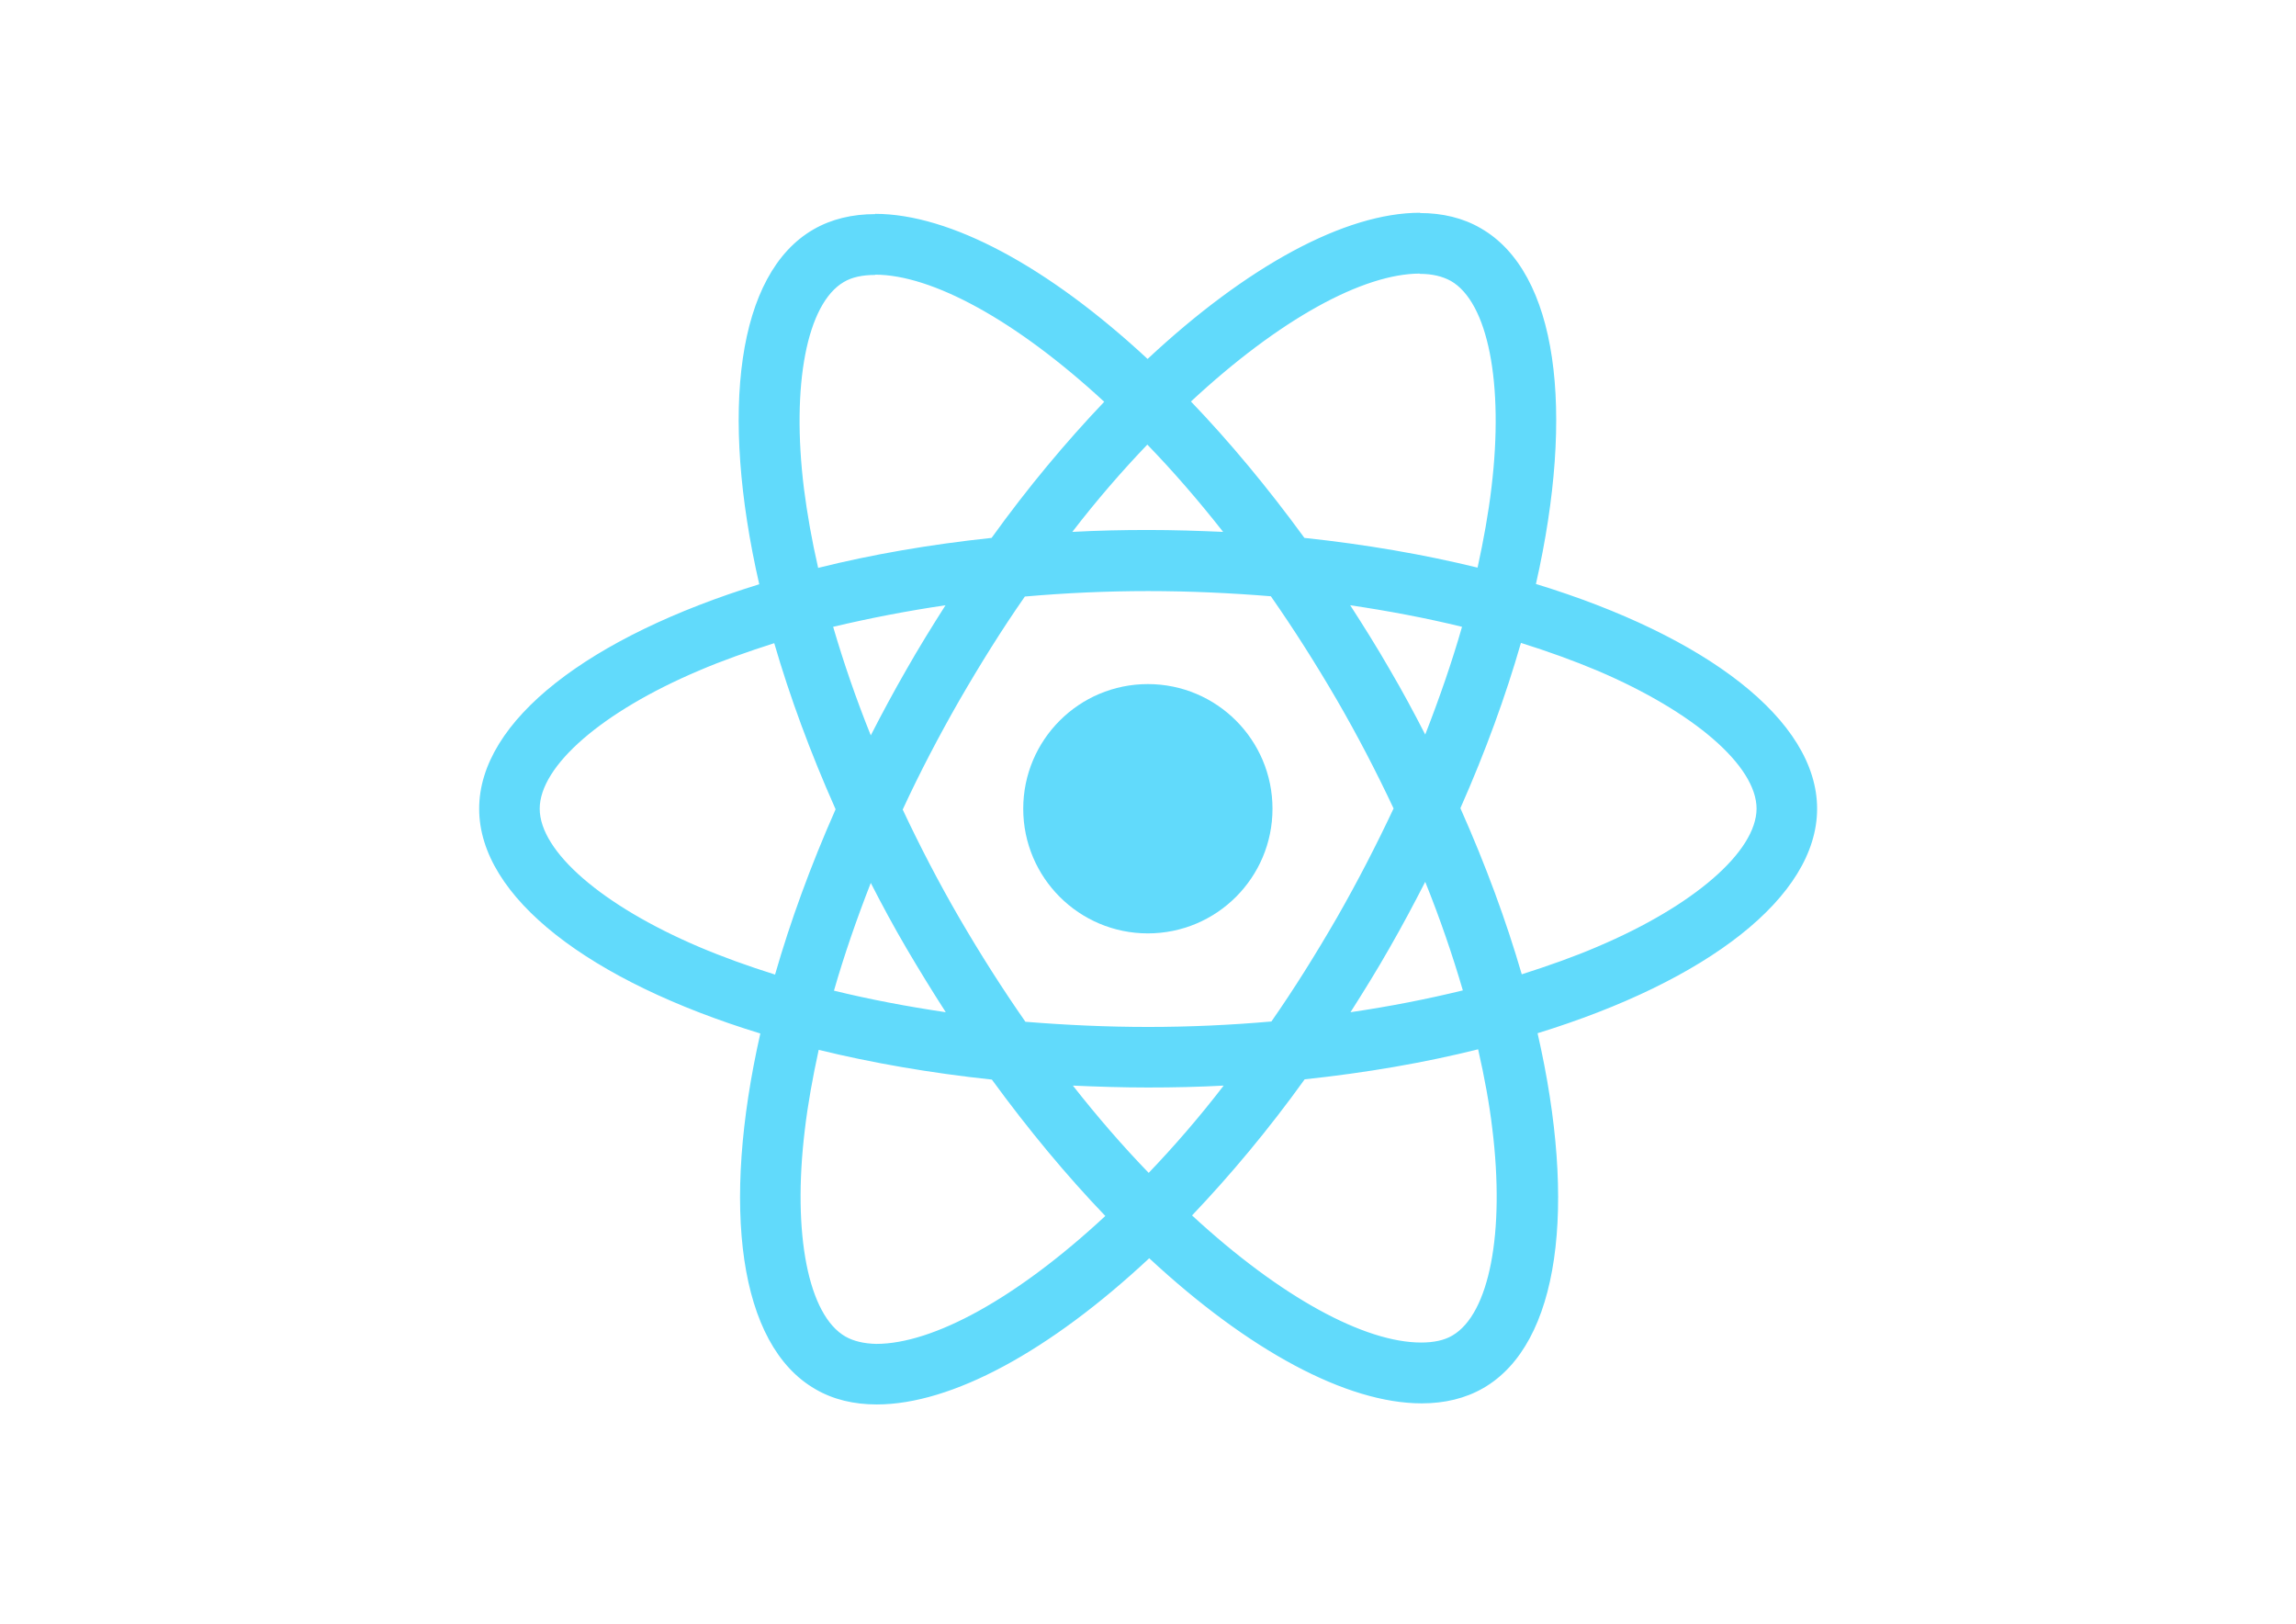
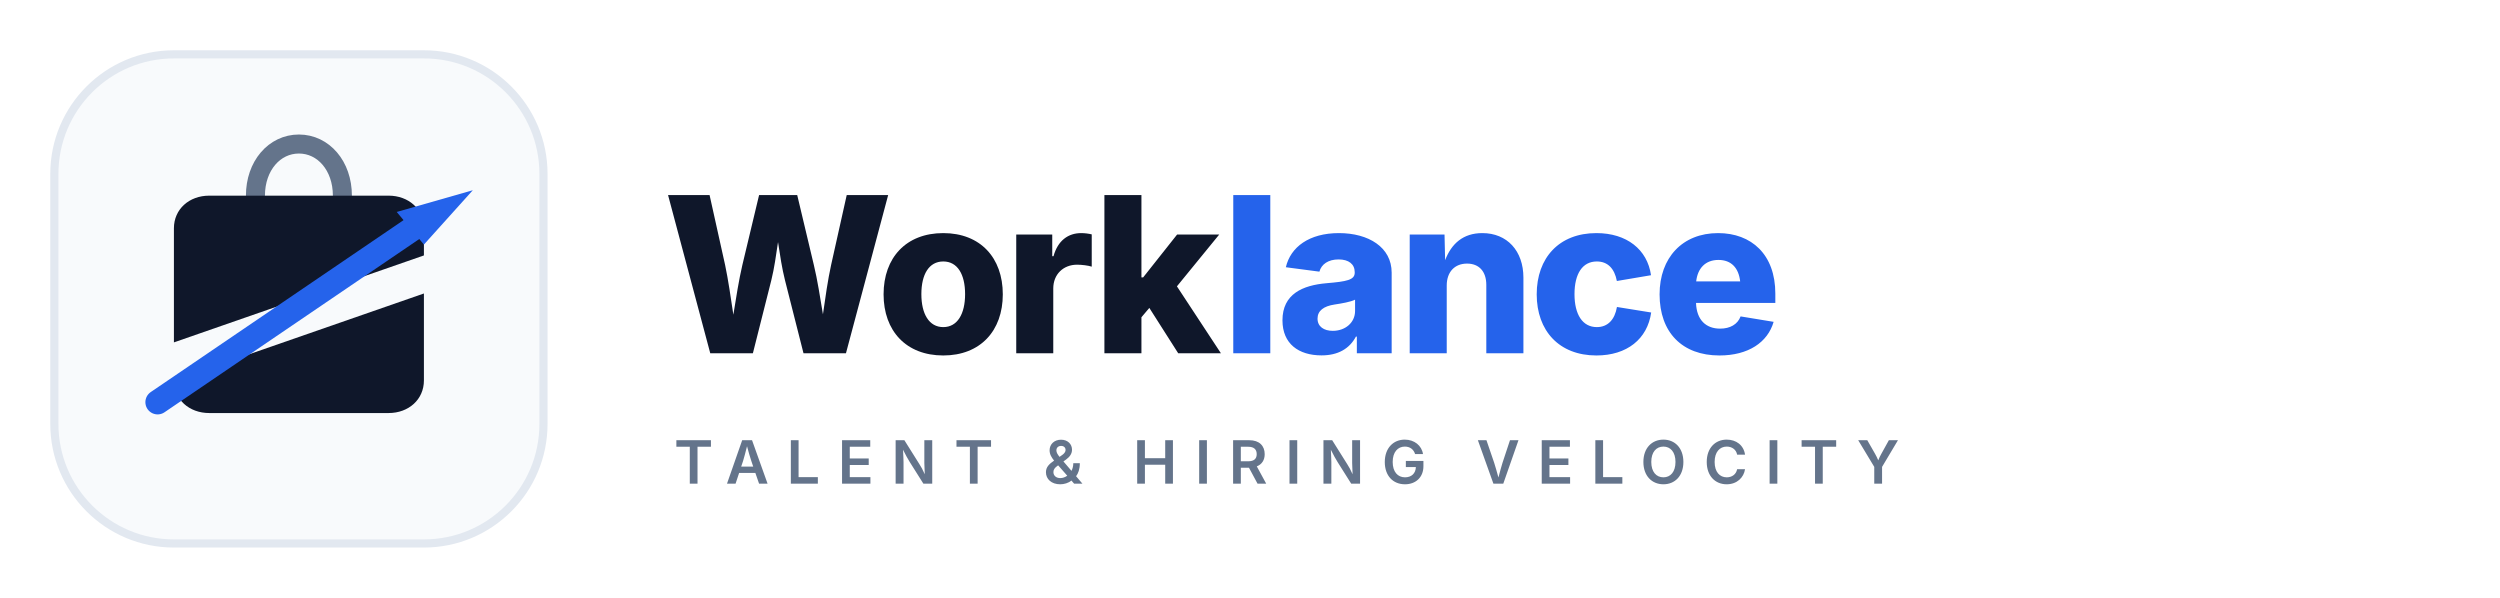
- <svg xmlns="http://www.w3.org/2000/svg" viewBox="0 0 841.9 595.3">
-   <g fill="#61DAFB">
-     <path d="M666.3 296.5c0-32.5-40.7-63.3-103.1-82.4 14.4-63.6 8-114.2-20.2-130.4-6.5-3.8-14.1-5.6-22.4-5.6v22.3c4.6 0 8.3.9 11.4 2.6 13.6 7.8 19.5 37.5 14.9 75.7-1.1 9.4-2.9 19.3-5.1 29.4-19.6-4.8-41-8.5-63.5-10.9-13.5-18.5-27.5-35.3-41.6-50 32.6-30.3 63.2-46.9 84-46.9V78c-27.5 0-63.5 19.6-99.9 53.6-36.4-33.8-72.4-53.2-99.9-53.2v22.3c20.7 0 51.4 16.5 84 46.6-14 14.7-28 31.4-41.3 49.9-22.6 2.4-44 6.1-63.6 11-2.3-10-4-19.7-5.2-29-4.7-38.2 1.1-67.9 14.6-75.8 3-1.8 6.9-2.6 11.5-2.6V78.5c-8.4 0-16 1.8-22.6 5.6-28.1 16.2-34.4 66.7-19.9 130.1-62.2 19.2-102.7 49.9-102.7 82.3 0 32.5 40.7 63.3 103.1 82.4-14.4 63.6-8 114.2 20.2 130.4 6.5 3.8 14.1 5.6 22.5 5.6 27.5 0 63.5-19.6 99.9-53.6 36.4 33.8 72.4 53.2 99.9 53.2 8.4 0 16-1.8 22.6-5.6 28.1-16.2 34.4-66.7 19.9-130.1 62-19.1 102.5-49.9 102.5-82.3zm-130.2-66.7c-3.7 12.9-8.3 26.2-13.5 39.5-4.1-8-8.4-16-13.1-24-4.6-8-9.5-15.8-14.4-23.4 14.2 2.1 27.9 4.7 41 7.9zm-45.8 106.5c-7.8 13.5-15.8 26.3-24.1 38.2-14.9 1.3-30 2-45.2 2-15.1 0-30.2-.7-45-1.9-8.3-11.9-16.4-24.6-24.2-38-7.6-13.1-14.5-26.4-20.8-39.8 6.2-13.4 13.2-26.8 20.7-39.9 7.8-13.5 15.8-26.3 24.1-38.2 14.9-1.3 30-2 45.2-2 15.1 0 30.2.7 45 1.9 8.3 11.9 16.4 24.6 24.2 38 7.6 13.1 14.5 26.4 20.8 39.8-6.3 13.4-13.2 26.8-20.7 39.9zm32.3-13c5.4 13.4 10 26.8 13.8 39.8-13.1 3.2-26.9 5.9-41.2 8 4.9-7.7 9.8-15.6 14.4-23.7 4.6-8 8.9-16.1 13-24.1zM421.2 430c-9.3-9.6-18.6-20.3-27.8-32 9 .4 18.2.7 27.5.7 9.4 0 18.7-.2 27.8-.7-9 11.7-18.3 22.4-27.5 32zm-74.4-58.9c-14.2-2.1-27.9-4.7-41-7.9 3.7-12.9 8.3-26.2 13.5-39.5 4.1 8 8.4 16 13.1 24 4.7 8 9.5 15.8 14.4 23.4zM420.7 163c9.3 9.6 18.6 20.3 27.8 32-9-.4-18.2-.7-27.5-.7-9.4 0-18.7.2-27.8.7 9-11.7 18.3-22.4 27.5-32zm-74 58.9c-4.9 7.7-9.8 15.6-14.4 23.7-4.6 8-8.9 16-13 24-5.4-13.4-10-26.8-13.8-39.8 13.1-3.1 26.9-5.8 41.2-7.9zm-90.5 125.2c-35.4-15.1-58.3-34.9-58.3-50.6 0-15.7 22.9-35.6 58.3-50.6 8.6-3.7 18-7 27.7-10.1 5.7 19.6 13.2 40 22.5 60.9-9.2 20.8-16.6 41.1-22.2 60.6-9.9-3.1-19.3-6.5-28-10.2zM310 490c-13.6-7.8-19.5-37.5-14.9-75.7 1.1-9.4 2.9-19.3 5.1-29.4 19.6 4.8 41 8.5 63.5 10.9 13.5 18.5 27.5 35.3 41.6 50-32.6 30.3-63.2 46.9-84 46.9-4.5-.1-8.3-1-11.3-2.7zm237.2-76.2c4.7 38.2-1.1 67.9-14.6 75.8-3 1.8-6.9 2.6-11.5 2.6-20.7 0-51.4-16.5-84-46.6 14-14.7 28-31.4 41.3-49.9 22.6-2.4 44-6.1 63.6-11 2.3 10.1 4.1 19.8 5.2 29.1zm38.5-66.7c-8.6 3.7-18 7-27.7 10.1-5.7-19.6-13.2-40-22.5-60.9 9.2-20.8 16.6-41.1 22.2-60.6 9.9 3.1 19.3 6.5 28.1 10.2 35.4 15.1 58.3 34.9 58.3 50.6-.1 15.7-23 35.6-58.4 50.6zM320.8 78.4z" />
-     <circle cx="420.9" cy="296.5" r="45.7" />
-     <path d="M520.5 78.1z" />
+ <svg xmlns="http://www.w3.org/2000/svg" viewBox="0 0 460 110" fill="none">
+   <g transform="translate(10, 10)">
+     <rect width="90" height="90" rx="22" fill="#F8FAFC" stroke="#E2E8F0" stroke-width="1.5" />
+     <g transform="translate(11, 12)">
+       <path d="M26 14 C26 8.5 29.5 4.5 34 4.5 C38.5 4.5 42 8.5 42 14" stroke="#64748B" stroke-width="3.5" stroke-linecap="round" />
+       <path d="M11 20 C11 16.5 13.8 14 17.5 14 H50.5 C54.2 14 57 16.5 57 20 V25 L11 41 Z" fill="#0F172A" />
+       <path d="M11 48 L57 32 V48 C57 51.5 54.2 54 50.5 54 H17.5 C13.8 54 11 51.5 11 48 Z" fill="#0F172A" />
+       <line x1="8" y1="52" x2="58" y2="18" stroke="#2563EB" stroke-width="4.5" stroke-linecap="round" />
+       <polygon points="66,13 52,17 57,23" fill="#2563EB" />
+     </g>
+   </g>
+   <g transform="translate(122, 65)">
+     <text font-family="'Inter', -apple-system, BlinkMacSystemFont, sans-serif" font-size="40" font-weight="800" letter-spacing="-1.2" fill="#0F172A">
+       Work<tspan fill="#2563EB">lance</tspan>
+     </text>
+     <text x="2" y="24" font-family="'Inter', -apple-system, BlinkMacSystemFont, sans-serif" font-size="11" font-weight="600" letter-spacing="3.2" fill="#64748B">
+       TALENT &amp; HIRING VELOCITY
+     </text>
  </g>
</svg>
